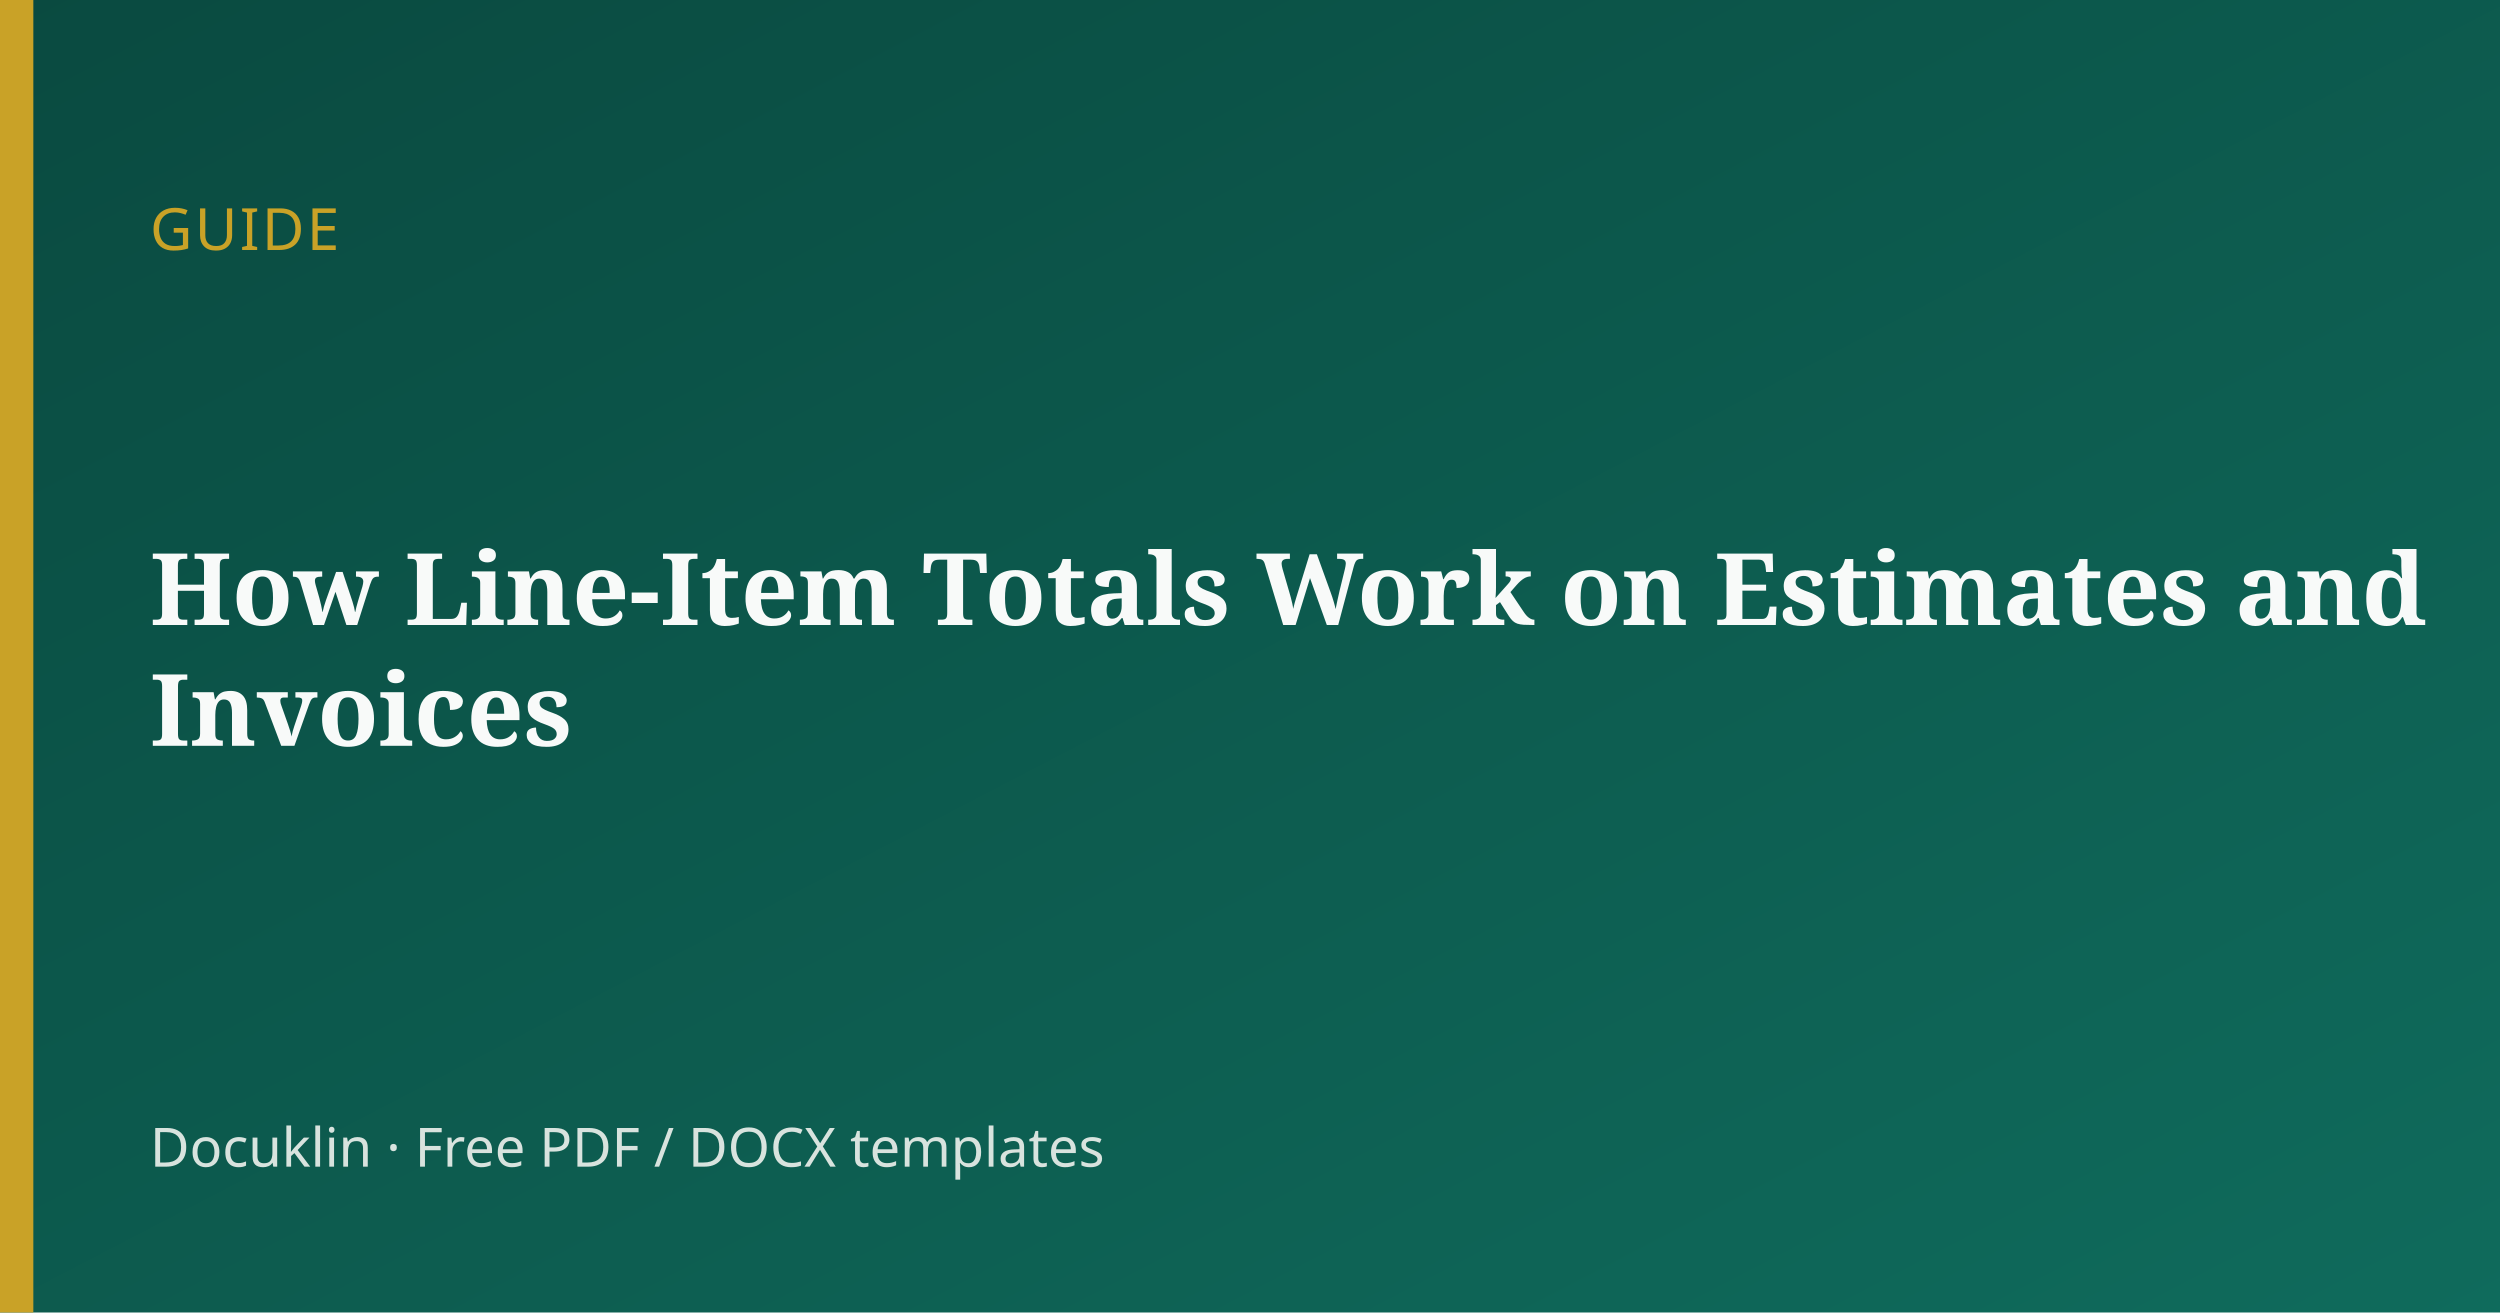
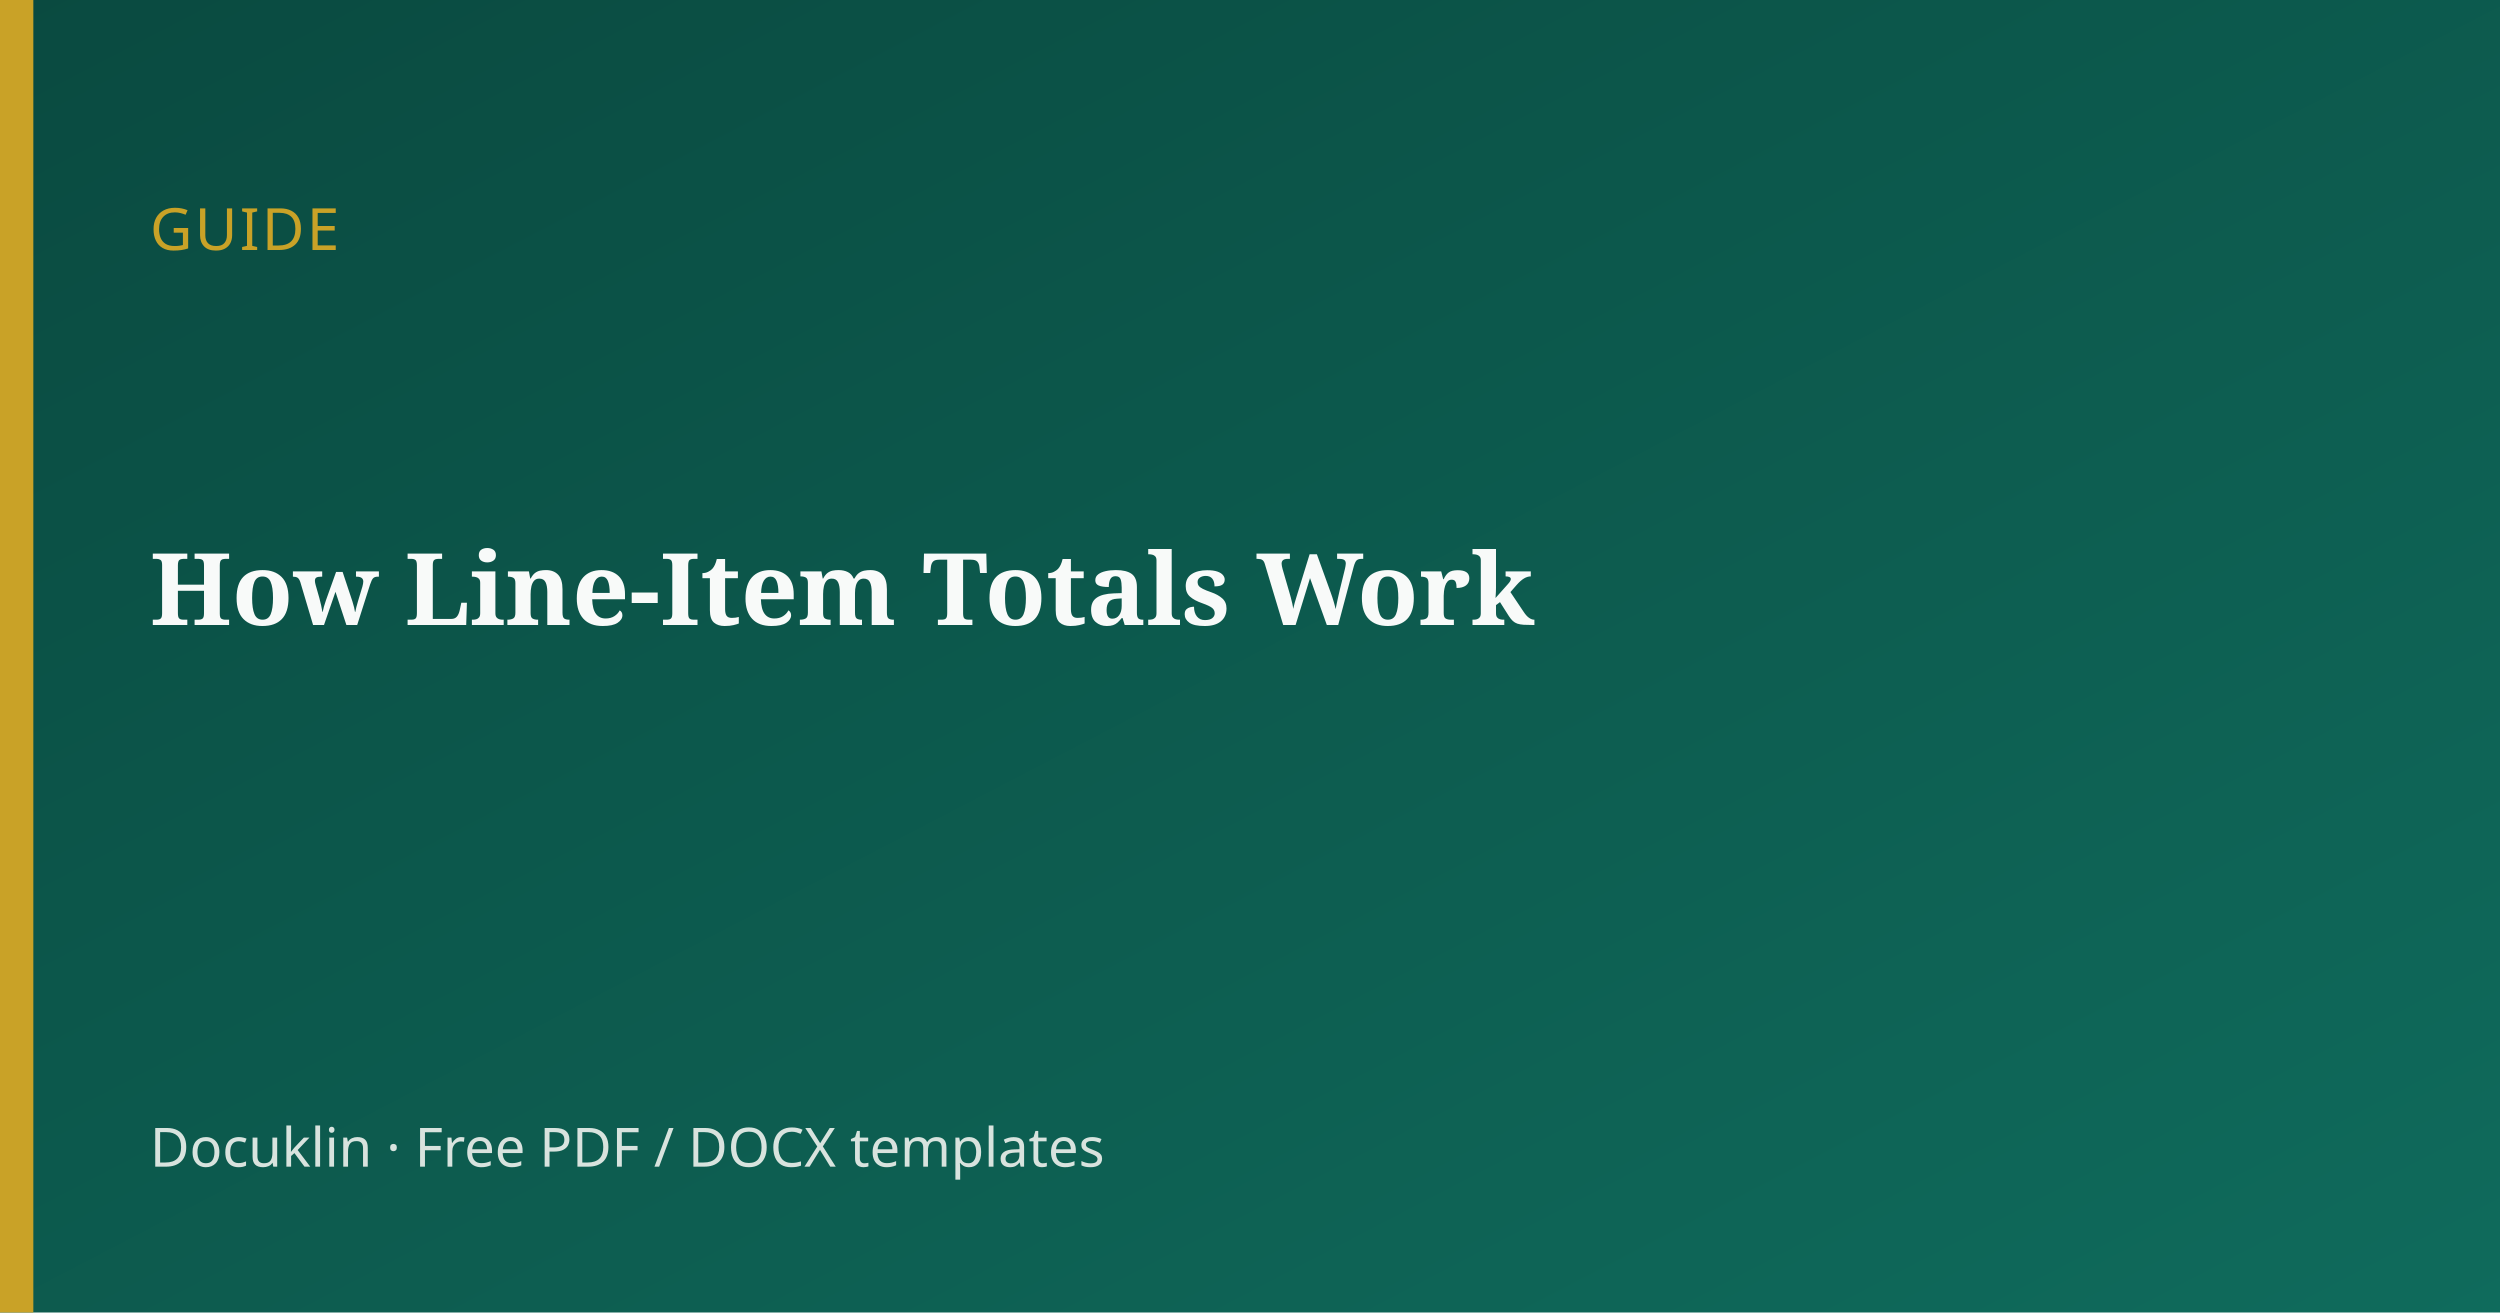
<svg xmlns="http://www.w3.org/2000/svg" width="1200" height="630" viewBox="0 0 1200 630" role="img">
  <defs>
    <linearGradient id="bg" x1="0" y1="0" x2="1" y2="1">
      <stop offset="0%" stop-color="#0a4a40" />
      <stop offset="100%" stop-color="#0f6b5c" />
    </linearGradient>
  </defs>
  <rect width="1200" height="630" fill="url(#bg)" />
  <rect x="0" y="0" width="16" height="630" fill="#c9a227" />
  <text x="72" y="120" fill="#c9a227" font-family="system-ui,sans-serif" font-size="28" letter-spacing="0.04em">GUIDE</text>
-   <text x="72" y="300" fill="#f8faf9" font-family="Georgia, serif" font-size="48" font-weight="700">How Line-Item Totals Work on Estimates and</text>
-   <text x="72" y="358" fill="#f8faf9" font-family="Georgia, serif" font-size="48" font-weight="700">Invoices</text>
+   <text x="72" y="300" fill="#f8faf9" font-family="Georgia, serif" font-size="48" font-weight="700">How Line-Item Totals Work</text>
  <text x="72" y="560" fill="#d8e3de" font-family="system-ui,sans-serif" font-size="26">Docuklin · Free PDF / DOCX templates</text>
</svg>
